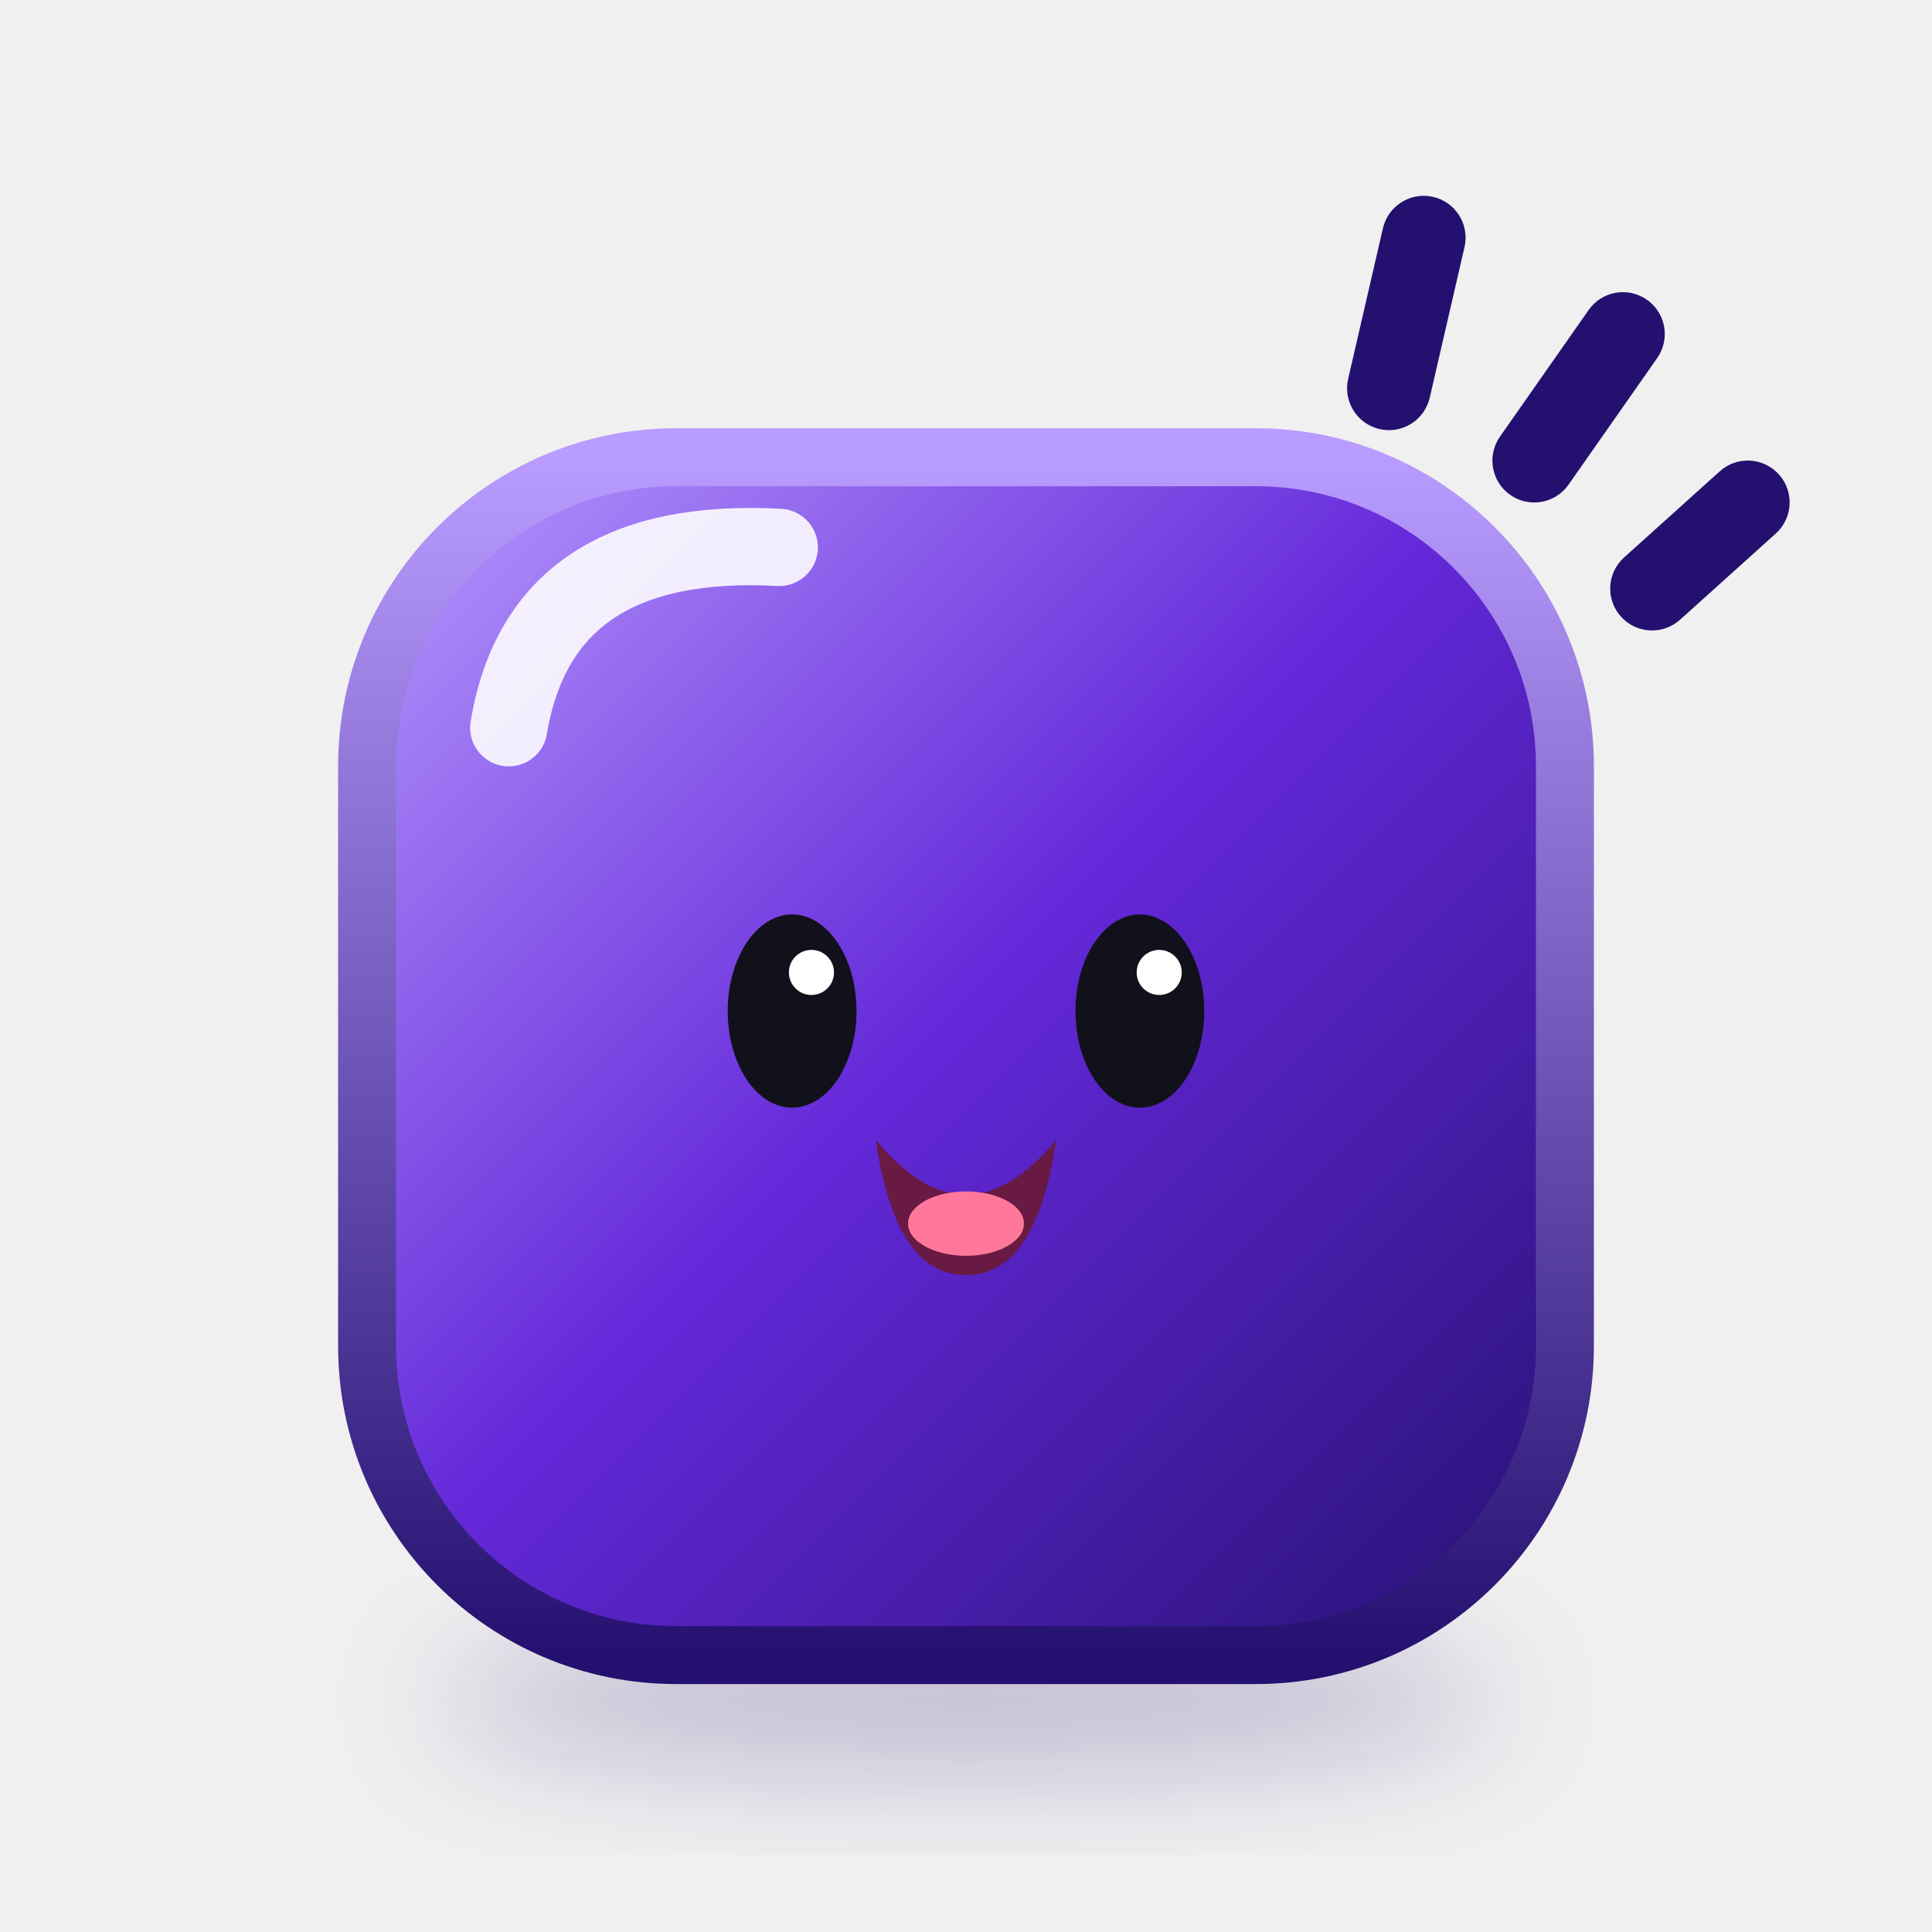
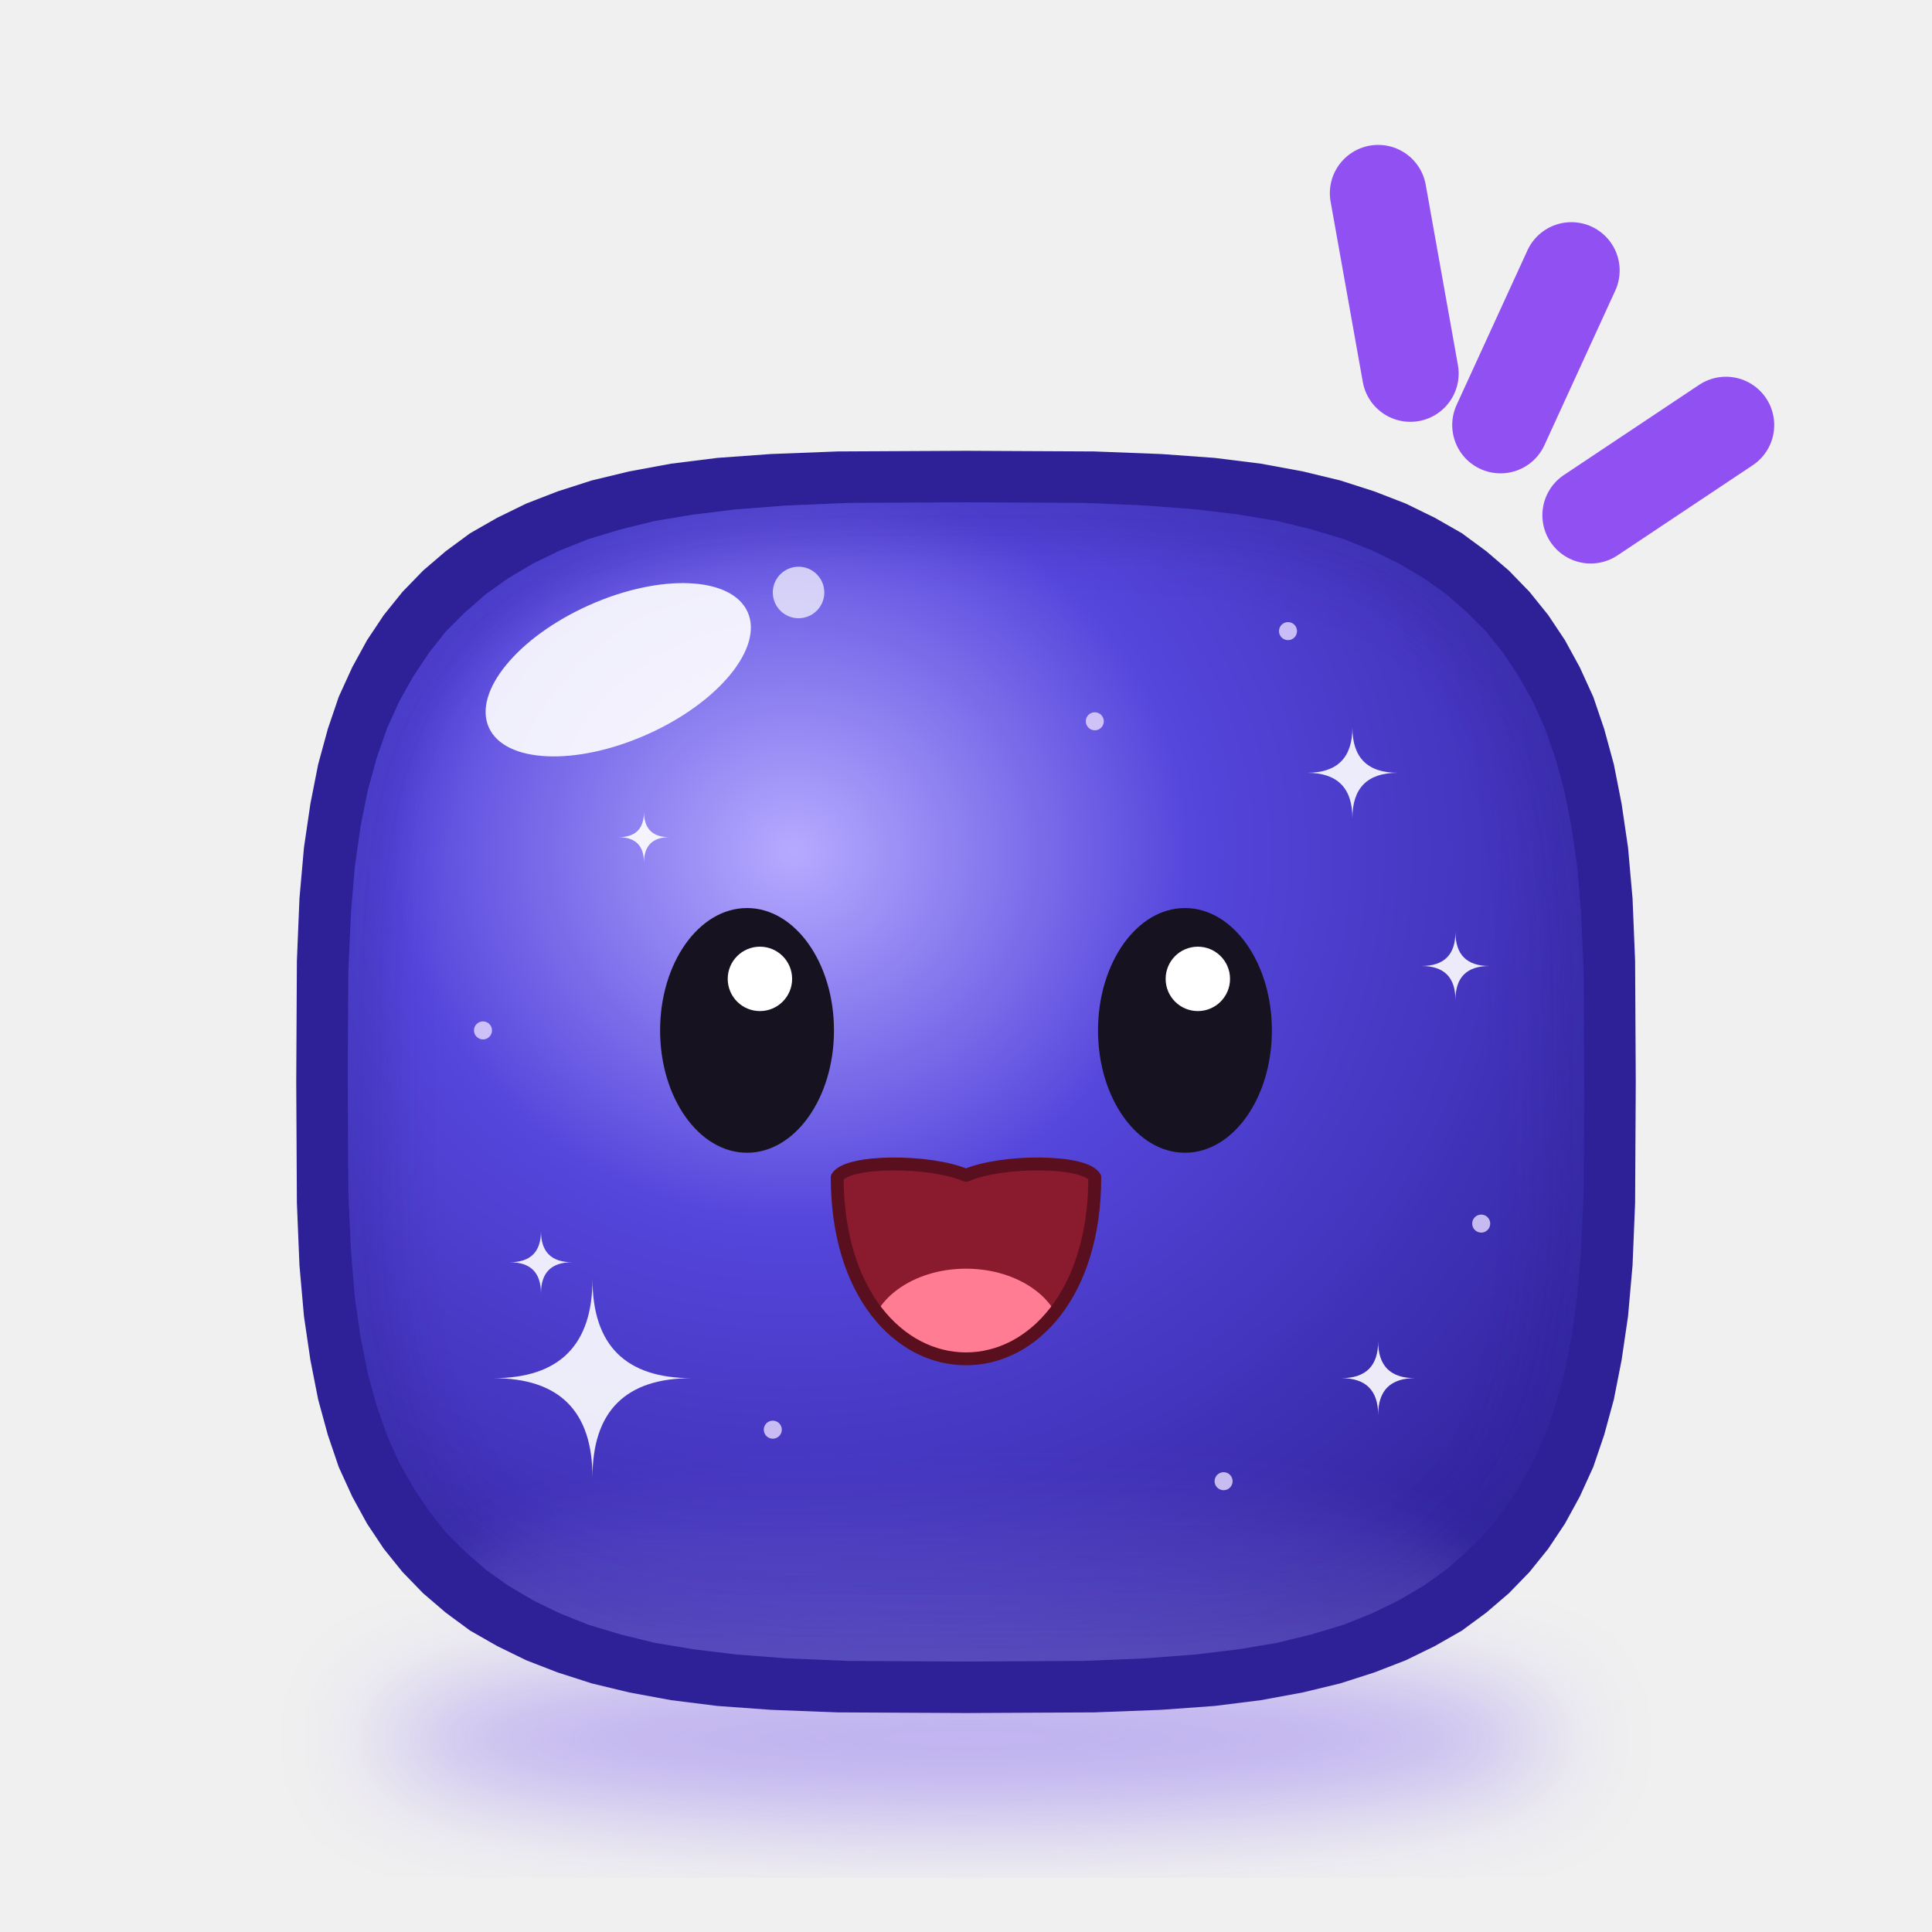
<svg xmlns="http://www.w3.org/2000/svg" width="300" height="300" viewBox="0 0 300 300">
  <defs>
-     <linearGradient id="body" x1="0" y1="0" x2="1" y2="1">
-       <stop offset="0" stop-color="#B99CFF" />
-       <stop offset=".48" stop-color="#6428D9" />
-       <stop offset="1" stop-color="#24106F" />
+     <radialGradient id="b" cx=".36" cy=".3" r=".85">
+       <stop offset="0" stop-color="#B6AAFF" />
+       <stop offset=".38" stop-color="#5546DC" />
+       <stop offset="1" stop-color="#2E2198" />
+     </radialGradient>
+     <linearGradient id="rim" x1="0" y1="0" x2="0" y2="1">
+       <stop offset="0" stop-color="#2E2198" />
+       <stop offset="1" stop-color="#2E2198" />
    </linearGradient>
-     <linearGradient id="rim" x1="0" y1="0" x2="0" y2="1">
-       <stop offset="0" stop-color="#B99CFF" />
-       <stop offset="1" stop-color="#24106F" />
+     <linearGradient id="low" x1="0" y1="0" x2="0" y2="1">
+       <stop offset="0" stop-color="#B6AAFF" stop-opacity="0" />
+       <stop offset="1" stop-color="#B6AAFF" stop-opacity=".35" />
    </linearGradient>
-     <filter id="shadow" x="-30%" y="-30%" width="160%" height="180%">
-       <feGaussianBlur stdDeviation="9" />
+     <filter id="bl" x="-40%" y="-40%" width="180%" height="180%">
+       <feGaussianBlur stdDeviation="8" />
    </filter>
+     <filter id="bs" x="-20%" y="-20%" width="140%" height="140%">
+       <feGaussianBlur stdDeviation="4" />
+     </filter>
+     <clipPath id="in">
+       <path d="M246.0 168.0 L245.9 185.2 L245.5 194.2 L244.9 201.4 L244.0 207.7 L242.9 213.2 L241.5 218.3 L239.9 222.9 L238.0 227.1 L235.8 231.0 L233.4 234.6 L230.8 237.9 L227.8 240.9 L224.6 243.7 L221.1 246.2 L217.2 248.5 L213.1 250.5 L208.6 252.3 L203.6 253.8 L198.3 255.1 L192.3 256.1 L185.7 256.9 L177.9 257.5 L168.4 257.9 L150.0 258.0 L131.6 257.9 L122.1 257.5 L114.3 256.9 L107.7 256.1 L101.7 255.1 L96.4 253.8 L91.4 252.3 L86.9 250.5 L82.8 248.5 L78.9 246.2 L75.4 243.7 L72.2 240.9 L69.2 237.9 L66.6 234.6 L64.2 231.0 L62.0 227.1 L60.1 222.9 L58.5 218.3 L57.1 213.2 L56.0 207.7 L55.1 201.4 L54.5 194.2 L54.1 185.2 L54.0 168.0 L54.1 150.8 L54.5 141.8 L55.1 134.6 L56.0 128.3 L57.1 122.8 L58.5 117.7 L60.1 113.1 L62.0 108.9 L64.2 105.0 L66.6 101.4 L69.2 98.1 L72.2 95.1 L75.4 92.3 L78.9 89.8 L82.8 87.5 L86.9 85.5 L91.4 83.7 L96.4 82.2 L101.7 80.9 L107.7 79.9 L114.3 79.1 L122.1 78.5 L131.6 78.1 L150.0 78.0 L168.4 78.1 L177.9 78.5 L185.7 79.1 L192.3 79.9 L198.3 80.9 L203.6 82.2 L208.6 83.7 L213.1 85.5 L217.2 87.5 L221.1 89.8 L224.6 92.3 L227.8 95.1 L230.8 98.1 L233.4 101.4 L235.8 105.0 L238.0 108.9 L239.9 113.1 L241.5 117.7 L242.9 122.8 L244.0 128.3 L244.9 134.6 L245.5 141.8 L245.9 150.8Z" />
+     </clipPath>
  </defs>
-   <ellipse cx="150" cy="264" rx="83" ry="12" fill="#24106F" opacity=".22" filter="url(#shadow)" />
-   <rect x="57" y="71" width="186" height="186" rx="48" fill="url(#body)" stroke="url(#rim)" stroke-width="9" />
-   <path d="M79 113 Q84 83 121 85" fill="none" stroke="white" stroke-width="12" stroke-linecap="round" opacity=".88" />
-   <ellipse cx="123" cy="157" rx="10" ry="15" fill="#11111B" />
-   <ellipse cx="177" cy="157" rx="10" ry="15" fill="#11111B" />
-   <circle cx="126" cy="151" r="3.5" fill="white" />
-   <circle cx="180" cy="151" r="3.5" fill="white" />
-   <path d="M136 177 Q150 194 164 177 Q161 198 150 198 Q139 198 136 177Z" fill="#681A43" />
-   <ellipse cx="150" cy="190" rx="9" ry="5" fill="#FF789B" />
-   <g fill="#24106F">
-     <rect x="212" y="30" width="13" height="37" rx="6.5" transform="rotate(13 218 48)" />
-     <rect x="239" y="43" width="13" height="37" rx="6.5" transform="rotate(35 245 61)" />
-     <rect x="258" y="68" width="13" height="33" rx="6.5" transform="rotate(48 264 84)" />
+   <ellipse cx="150" cy="270" rx="92" ry="12" fill="#7A5AF0" opacity=".45" filter="url(#bl)" />
+   <path d="M254.0 168.0 L253.9 186.8 L253.5 196.5 L252.8 204.4 L251.8 211.2 L250.6 217.3 L249.1 222.8 L247.4 227.8 L245.3 232.4 L243.0 236.6 L240.4 240.5 L237.5 244.1 L234.3 247.4 L230.8 250.4 L227.0 253.2 L222.8 255.6 L218.3 257.8 L213.4 259.7 L208.1 261.4 L202.3 262.8 L195.8 264.0 L188.6 264.9 L180.3 265.5 L169.9 265.9 L150.0 266.0 L130.1 265.9 L119.7 265.5 L111.4 264.9 L104.2 264.0 L97.7 262.8 L91.9 261.4 L86.6 259.7 L81.7 257.8 L77.2 255.6 L73.0 253.2 L69.2 250.4 L65.7 247.4 L62.5 244.1 L59.6 240.5 L57.0 236.6 L54.7 232.4 L52.6 227.8 L50.9 222.8 L49.4 217.3 L48.2 211.2 L47.2 204.4 L46.5 196.5 L46.1 186.8 L46.0 168.0 L46.1 149.2 L46.5 139.5 L47.2 131.6 L48.2 124.8 L49.4 118.7 L50.9 113.2 L52.6 108.2 L54.7 103.6 L57.0 99.4 L59.6 95.5 L62.5 91.9 L65.7 88.6 L69.2 85.6 L73.0 82.8 L77.2 80.4 L81.7 78.2 L86.6 76.3 L91.9 74.6 L97.7 73.2 L104.2 72.0 L111.4 71.1 L119.7 70.5 L130.1 70.1 L150.0 70.0 L169.9 70.1 L180.3 70.5 L188.6 71.1 L195.8 72.0 L202.3 73.2 L208.1 74.6 L213.4 76.3 L218.3 78.2 L222.8 80.4 L227.0 82.8 L230.8 85.6 L234.3 88.6 L237.5 91.9 L240.4 95.5 L243.0 99.4 L245.3 103.6 L247.4 108.2 L249.1 113.2 L250.6 118.7 L251.8 124.8 L252.8 131.6 L253.5 139.5 L253.9 149.2Z" fill="#2E2198" />
+   <path d="M246.0 168.0 L245.9 185.2 L245.5 194.2 L244.9 201.4 L244.0 207.7 L242.9 213.2 L241.5 218.3 L239.9 222.9 L238.0 227.1 L235.8 231.0 L233.4 234.6 L230.8 237.9 L227.8 240.9 L224.6 243.7 L221.1 246.2 L217.2 248.5 L213.1 250.5 L208.6 252.3 L203.6 253.8 L198.3 255.1 L192.3 256.1 L185.7 256.9 L177.9 257.5 L168.4 257.9 L150.0 258.0 L131.6 257.9 L122.1 257.5 L114.3 256.9 L107.7 256.1 L101.7 255.1 L96.4 253.8 L91.4 252.3 L86.9 250.5 L82.8 248.5 L78.9 246.2 L75.4 243.7 L72.2 240.9 L69.2 237.9 L66.6 234.6 L64.2 231.0 L62.0 227.1 L60.1 222.9 L58.5 218.3 L57.1 213.2 L56.0 207.7 L55.1 201.4 L54.5 194.2 L54.1 185.2 L54.0 168.0 L54.1 150.8 L54.5 141.8 L55.1 134.6 L56.0 128.3 L57.1 122.8 L58.5 117.7 L60.1 113.1 L62.0 108.9 L64.2 105.0 L66.6 101.4 L69.2 98.1 L72.2 95.1 L75.4 92.3 L78.9 89.8 L82.8 87.5 L86.9 85.5 L91.4 83.7 L96.4 82.2 L101.7 80.9 L107.7 79.9 L114.3 79.1 L122.1 78.5 L131.6 78.1 L150.0 78.0 L168.4 78.1 L177.9 78.5 L185.7 79.1 L192.3 79.9 L198.3 80.9 L203.6 82.2 L208.6 83.7 L213.1 85.5 L217.2 87.5 L221.1 89.8 L224.6 92.3 L227.8 95.1 L230.8 98.1 L233.4 101.4 L235.8 105.0 L238.0 108.9 L239.9 113.1 L241.5 117.7 L242.9 122.8 L244.0 128.3 L244.9 134.6 L245.5 141.8 L245.9 150.8Z" fill="url(#b)" />
+   <g clip-path="url(#in)">
+     <path d="M246.0 168.0 L245.9 185.2 L245.5 194.2 L244.9 201.4 L244.0 207.7 L242.9 213.2 L241.5 218.3 L239.9 222.9 L238.0 227.1 L235.8 231.0 L233.4 234.6 L230.8 237.9 L227.8 240.9 L224.6 243.7 L221.1 246.2 L217.2 248.5 L213.1 250.5 L208.6 252.3 L203.6 253.8 L198.3 255.1 L192.3 256.1 L185.7 256.9 L177.9 257.5 L168.4 257.9 L150.0 258.0 L131.6 257.9 L122.1 257.5 L114.3 256.9 L107.7 256.1 L101.7 255.1 L96.4 253.8 L91.4 252.3 L86.9 250.5 L82.8 248.5 L78.9 246.2 L75.4 243.7 L72.2 240.9 L69.2 237.9 L66.6 234.6 L64.2 231.0 L62.0 227.1 L60.1 222.9 L58.5 218.3 L57.1 213.2 L56.0 207.7 L55.1 201.4 L54.5 194.2 L54.1 185.2 L54.0 168.0 L54.1 150.8 L54.5 141.8 L55.1 134.6 L56.0 128.3 L57.1 122.8 L58.5 117.7 L60.1 113.1 L62.0 108.9 L64.2 105.0 L66.6 101.4 L69.2 98.1 L72.2 95.1 L75.4 92.3 L78.9 89.8 L82.8 87.5 L86.9 85.5 L91.4 83.7 L96.4 82.2 L101.7 80.9 L107.7 79.9 L114.3 79.1 L122.1 78.5 L131.6 78.1 L150.0 78.0 L168.4 78.1 L177.9 78.5 L185.7 79.1 L192.3 79.9 L198.3 80.9 L203.6 82.2 L208.6 83.7 L213.1 85.5 L217.2 87.5 L221.1 89.8 L224.6 92.3 L227.8 95.1 L230.8 98.1 L233.4 101.4 L235.8 105.0 L238.0 108.9 L239.9 113.1 L241.5 117.7 L242.9 122.8 L244.0 128.3 L244.9 134.6 L245.5 141.8 L245.9 150.8Z" fill="none" stroke="#2E2198" stroke-width="12" opacity=".3" filter="url(#bs)" />
+     <ellipse cx="150" cy="248" rx="80" ry="20" fill="url(#low)" filter="url(#bs)" />
+     <path d="M92 198.6 Q92 214 107.4 214 Q92 214 92 229.4 Q92 214 76.6 214 Q92 214 92 198.6Z" fill="#fff" opacity=".9" />
+     <path d="M210 112.96 Q210 120 217.04 120 Q210 120 210 127.04 Q210 120 202.96 120 Q210 120 210 112.96Z" fill="#fff" opacity=".9" />
+     <path d="M226 144.72 Q226 150 231.28 150 Q226 150 226 155.28 Q226 150 220.72 150 Q226 150 226 144.72Z" fill="#fff" opacity=".9" />
+     <path d="M84 191.16 Q84 196 88.84 196 Q84 196 84 200.84 Q84 196 79.16 196 Q84 196 84 191.16Z" fill="#fff" opacity=".9" />
+     <path d="M214 208.28 Q214 214 219.72 214 Q214 214 214 219.72 Q214 214 208.28 214 Q214 214 214 208.28Z" fill="#fff" opacity=".9" />
+     <path d="M100 126.04 Q100 130 103.96 130 Q100 130 100 133.96 Q100 130 96.04 130 Q100 130 100 126.04Z" fill="#fff" opacity=".9" />
+     <circle cx="120" cy="222" r="1.4" fill="#E9DDFF" opacity=".8" />
+     <circle cx="190" cy="230" r="1.4" fill="#E9DDFF" opacity=".8" />
+     <circle cx="230" cy="190" r="1.4" fill="#E9DDFF" opacity=".8" />
+     <circle cx="75" cy="160" r="1.4" fill="#E9DDFF" opacity=".8" />
+     <circle cx="170" cy="112" r="1.4" fill="#E9DDFF" opacity=".8" />
+     <circle cx="200" cy="98" r="1.4" fill="#E9DDFF" opacity=".8" />
+   </g>
+   <ellipse cx="96" cy="104" rx="22" ry="11" transform="rotate(-24 96 104)" fill="#fff" opacity=".9" />
+   <circle cx="124" cy="92" r="4" fill="#fff" opacity=".7" />
+   <ellipse cx="116" cy="160" rx="13.5" ry="19" fill="#17121F" />
+   <circle cx="118" cy="152.0" r="5" fill="#fff" />
+   <ellipse cx="184" cy="160" rx="13.5" ry="19" fill="#17121F" />
+   <circle cx="186" cy="152.0" r="5" fill="#fff" />
+   <clipPath id="m">
+     <path d="M130.0 182.8 C131.6 180.1 144.4 180.1 150.0 182.5 C155.6 180.1 168.4 180.1 170.0 182.8 C170.0 200.8 160.4 211.0 150.0 211.0 C139.6 211.0 130.0 200.8 130.0 182.8Z" />
+   </clipPath>
+   <path d="M130.0 182.8 C131.6 180.1 144.4 180.1 150.0 182.5 C155.6 180.1 168.4 180.1 170.0 182.8 C170.0 200.8 160.4 211.0 150.0 211.0 C139.6 211.0 130.0 200.8 130.0 182.8Z" fill="#8A1B2E" />
+   <g clip-path="url(#m)">
+     <ellipse cx="150" cy="208" rx="15" ry="11" fill="#FF7C93" />
+   </g>
+   <path d="M130.0 182.8 C131.6 180.1 144.4 180.1 150.0 182.5 C155.6 180.1 168.4 180.1 170.0 182.8 C170.0 200.8 160.4 211.0 150.0 211.0 C139.6 211.0 130.0 200.8 130.0 182.8Z" fill="none" stroke="#5A0F1E" stroke-width="2" stroke-linejoin="round" />
+   <g stroke="#9050F2" stroke-width="15" stroke-linecap="round" fill="none">
+     <path d="M214 30 L219 58" />
+     <path d="M244 42 L233 66" />
+     <path d="M268 66 L247 80" />
  </g>
</svg>
